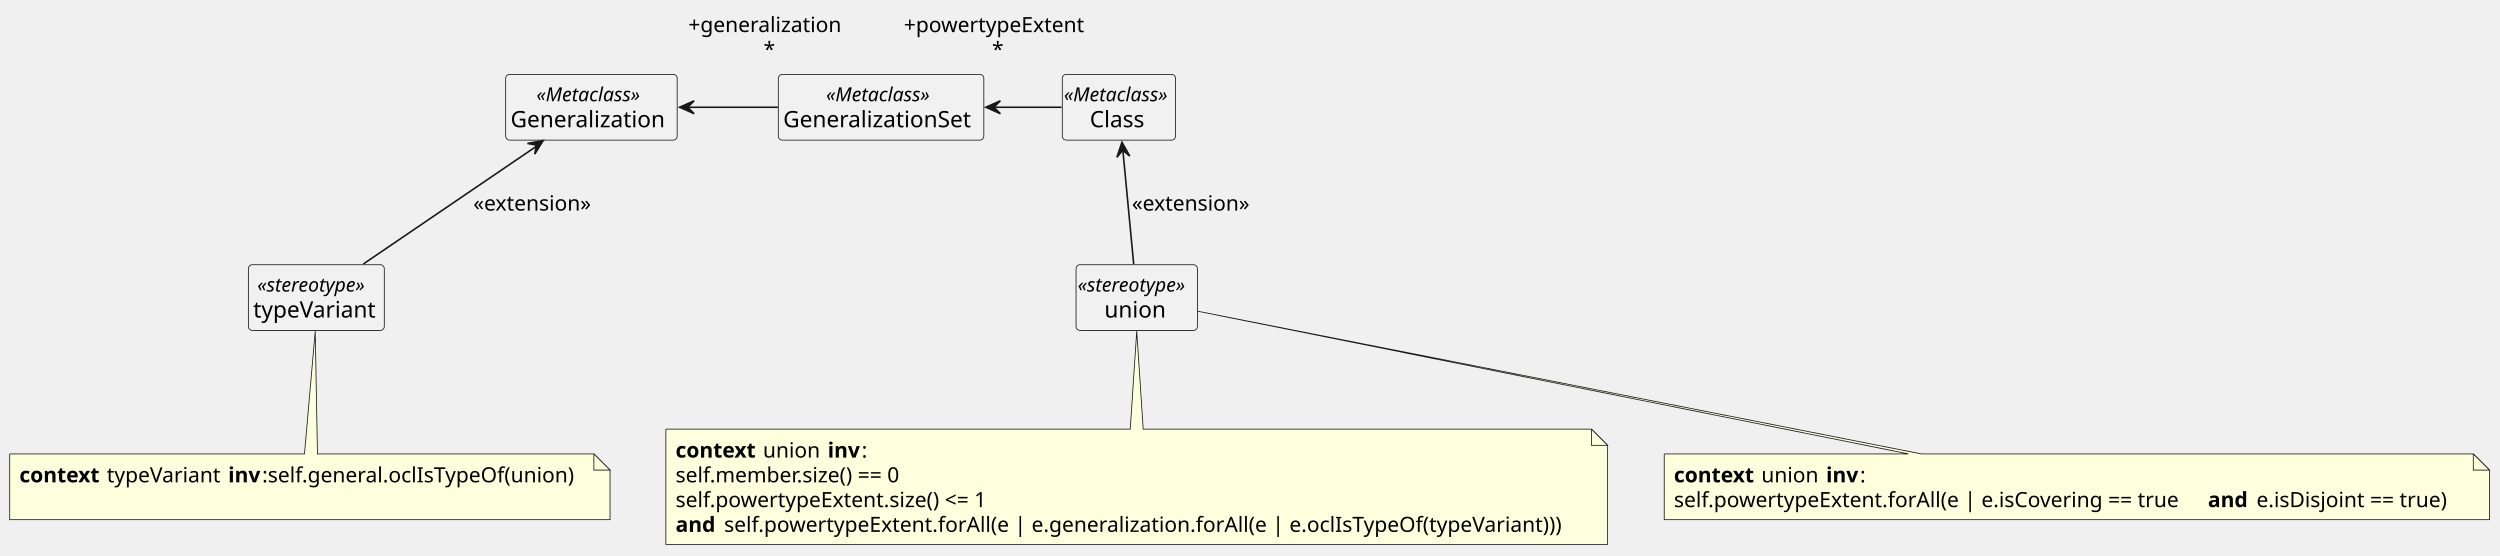
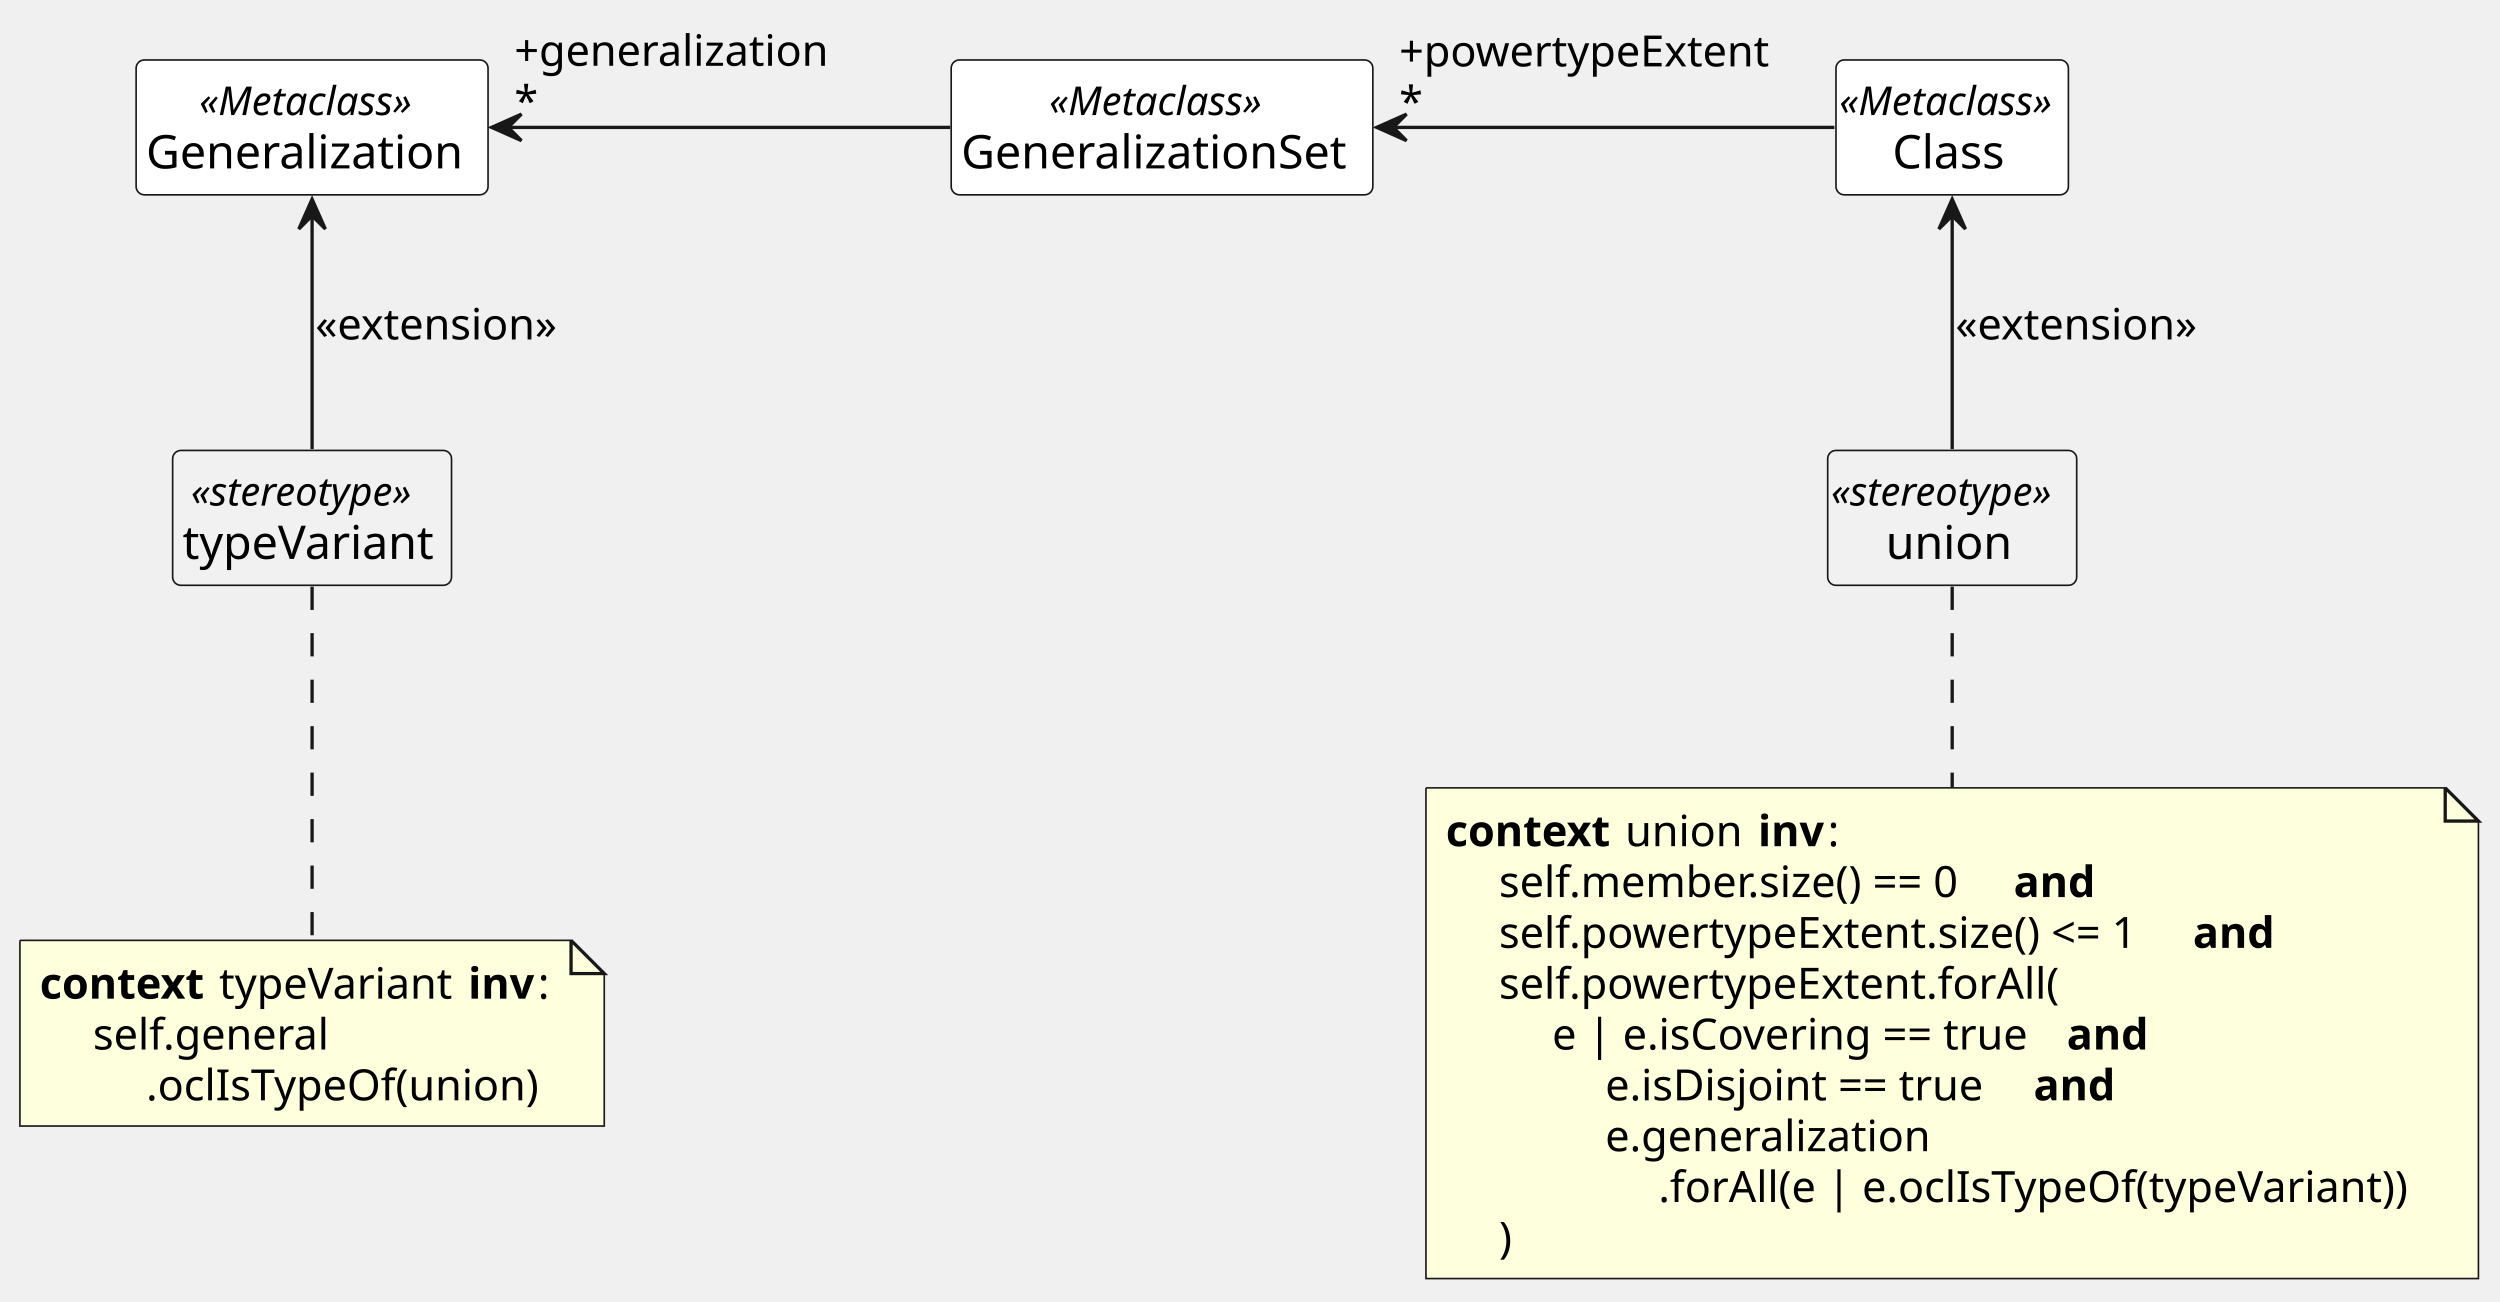
- <svg xmlns="http://www.w3.org/2000/svg" contentStyleType="text/css" height="343px" preserveAspectRatio="none" style="width:1545px;height:343px;" version="1.1" viewBox="0 0 1545 343" width="1545px" zoomAndPan="magnify">
+ <svg xmlns="http://www.w3.org/2000/svg" contentStyleType="text/css" height="392px" preserveAspectRatio="none" style="width:753px;height:392px;" version="1.1" viewBox="0 0 753 392" width="753px" zoomAndPan="magnify">
  <defs />
  <g>
    <g id="elem_Class">
-       <rect codeLine="5" fill="#F1F1F1" height="40.621" id="Class" rx="2.5" ry="2.5" style="stroke:#181818;stroke-width:0.5;" width="70" x="656.5" y="45.968" />
-       <text fill="#000000" font-family="sans-serif" font-size="12" font-style="italic" lengthAdjust="spacing" textLength="68" x="657.5" y="62.569">«Metaclass»</text>
-       <text fill="#000000" font-family="sans-serif" font-size="14" lengthAdjust="spacing" textLength="36" x="673.5" y="78.636">Class</text>
+       <rect codeLine="9" fill="#FFFFFF" height="40.621" id="Class" rx="2.5" ry="2.5" style="stroke:#181818;stroke-width:0.5;" width="70" x="553" y="18.057" />
+       <text fill="#000000" font-family="sans-serif" font-size="12" font-style="italic" lengthAdjust="spacing" textLength="68" x="554" y="34.658">«Metaclass»</text>
+       <text fill="#000000" font-family="sans-serif" font-size="14" lengthAdjust="spacing" textLength="36" x="570" y="50.725">Class</text>
    </g>
    <g id="elem_GeneralizationSet">
-       <rect codeLine="6" fill="#F1F1F1" height="40.621" id="GeneralizationSet" rx="2.5" ry="2.5" style="stroke:#181818;stroke-width:0.5;" width="127" x="481" y="45.968" />
-       <text fill="#000000" font-family="sans-serif" font-size="12" font-style="italic" lengthAdjust="spacing" textLength="68" x="510.5" y="62.569">«Metaclass»</text>
-       <text fill="#000000" font-family="sans-serif" font-size="14" lengthAdjust="spacing" textLength="121" x="484" y="78.636">GeneralizationSet</text>
+       <rect codeLine="10" fill="#FFFFFF" height="40.621" id="GeneralizationSet" rx="2.5" ry="2.5" style="stroke:#181818;stroke-width:0.5;" width="127" x="286.5" y="18.057" />
+       <text fill="#000000" font-family="sans-serif" font-size="12" font-style="italic" lengthAdjust="spacing" textLength="68" x="316" y="34.658">«Metaclass»</text>
+       <text fill="#000000" font-family="sans-serif" font-size="14" lengthAdjust="spacing" textLength="121" x="289.5" y="50.725">GeneralizationSet</text>
    </g>
    <g id="elem_Generalization">
-       <rect codeLine="8" fill="#F1F1F1" height="40.621" id="Generalization" rx="2.5" ry="2.5" style="stroke:#181818;stroke-width:0.5;" width="106" x="312.5" y="45.968" />
-       <text fill="#000000" font-family="sans-serif" font-size="12" font-style="italic" lengthAdjust="spacing" textLength="68" x="331.5" y="62.569">«Metaclass»</text>
-       <text fill="#000000" font-family="sans-serif" font-size="14" lengthAdjust="spacing" textLength="100" x="315.5" y="78.636">Generalization</text>
+       <rect codeLine="11" fill="#FFFFFF" height="40.621" id="Generalization" rx="2.5" ry="2.5" style="stroke:#181818;stroke-width:0.5;" width="106" x="41" y="18.057" />
+       <text fill="#000000" font-family="sans-serif" font-size="12" font-style="italic" lengthAdjust="spacing" textLength="68" x="60" y="34.658">«Metaclass»</text>
+       <text fill="#000000" font-family="sans-serif" font-size="14" lengthAdjust="spacing" textLength="100" x="44" y="50.725">Generalization</text>
    </g>
    <g id="elem_union">
-       <rect codeLine="11" fill="#F1F1F1" height="40.621" id="union" rx="2.5" ry="2.5" style="stroke:#181818;stroke-width:0.5;" width="75" x="665" y="163.588" />
-       <text fill="#000000" font-family="sans-serif" font-size="12" font-style="italic" lengthAdjust="spacing" textLength="73" x="666" y="180.19">«stereotype»</text>
-       <text fill="#000000" font-family="sans-serif" font-size="14" lengthAdjust="spacing" textLength="40" x="682.5" y="196.256">union</text>
+       <rect codeLine="16" fill="#F1F1F1" height="40.621" id="union" rx="2.5" ry="2.5" style="stroke:#181818;stroke-width:0.5;" width="75" x="550.5" y="135.677" />
+       <text fill="#000000" font-family="sans-serif" font-size="12" font-style="italic" lengthAdjust="spacing" textLength="73" x="551.5" y="152.279">«stereotype»</text>
+       <text fill="#000000" font-family="sans-serif" font-size="14" lengthAdjust="spacing" textLength="40" x="568" y="168.345">union</text>
+     </g>
+     <g id="elem_GMN12">
+       <path d="M429.5,237.307 L429.5,385.102 L746.5,385.102 L746.5,247.307 L736.5,237.307 L429.5,237.307 " fill="#FEFFDD" style="stroke:#181818;stroke-width:0.5;" />
+       <path d="M736.5,237.307 L736.5,247.307 L746.5,247.307 L736.5,237.307 " fill="#FEFFDD" style="stroke:#181818;stroke-width:1.0;" />
+       <text fill="#000000" font-family="sans-serif" font-size="13" font-weight="bold" lengthAdjust="spacing" textLength="50" x="435.5" y="254.875">context</text>
+       <text fill="#000000" font-family="sans-serif" font-size="13" lengthAdjust="spacing" textLength="36" x="489.5" y="254.875">union</text>
+       <text fill="#000000" font-family="sans-serif" font-size="13" font-weight="bold" lengthAdjust="spacing" textLength="21" x="529.5" y="254.875">inv</text>
+       <text fill="#000000" font-family="sans-serif" font-size="13" lengthAdjust="spacing" textLength="4" x="550.5" y="254.875">:</text>
+       <text fill="#000000" font-family="sans-serif" font-size="13" lengthAdjust="spacing" textLength="151" x="451.5" y="270.186">self.member.size() == 0</text>
+       <text fill="#000000" font-family="sans-serif" font-size="13" font-weight="bold" lengthAdjust="spacing" textLength="26" x="606.5" y="270.186">and</text>
+       <text fill="#000000" font-family="sans-serif" font-size="13" lengthAdjust="spacing" textLength="205" x="451.5" y="285.496">self.powertypeExtent.size() &lt;= 1</text>
+       <text fill="#000000" font-family="sans-serif" font-size="13" font-weight="bold" lengthAdjust="spacing" textLength="26" x="660.5" y="285.496">and</text>
+       <text fill="#000000" font-family="sans-serif" font-size="13" lengthAdjust="spacing" textLength="175" x="451.5" y="300.807">self.powertypeExtent.forAll(</text>
+       <text fill="#000000" font-family="sans-serif" font-size="13" lengthAdjust="spacing" textLength="151" x="467.5" y="316.117">e | e.isCovering == true</text>
+       <text fill="#000000" font-family="sans-serif" font-size="13" font-weight="bold" lengthAdjust="spacing" textLength="26" x="622.5" y="316.117">and</text>
+       <text fill="#000000" font-family="sans-serif" font-size="13" lengthAdjust="spacing" textLength="125" x="483.5" y="331.428">e.isDisjoint == true</text>
+       <text fill="#000000" font-family="sans-serif" font-size="13" font-weight="bold" lengthAdjust="spacing" textLength="26" x="612.5" y="331.428">and</text>
+       <text fill="#000000" font-family="sans-serif" font-size="13" lengthAdjust="spacing" textLength="100" x="483.5" y="346.738">e.generalization</text>
+       <text fill="#000000" font-family="sans-serif" font-size="13" lengthAdjust="spacing" textLength="232" x="499.5" y="362.049">.forAll(e | e.oclIsTypeOf(typeVariant))</text>
+       <text fill="#000000" font-family="sans-serif" font-size="13" lengthAdjust="spacing" textLength="4" x="451.5" y="377.36">)</text>
    </g>
    <g id="elem_typeVariant">
-       <rect codeLine="14" fill="#F1F1F1" height="40.621" id="typeVariant" rx="2.5" ry="2.5" style="stroke:#181818;stroke-width:0.5;" width="84" x="153.5" y="163.588" />
-       <text fill="#000000" font-family="sans-serif" font-size="12" font-style="italic" lengthAdjust="spacing" textLength="73" x="159" y="180.19">«stereotype»</text>
-       <text fill="#000000" font-family="sans-serif" font-size="14" lengthAdjust="spacing" textLength="78" x="156.5" y="196.256">typeVariant</text>
+       <rect codeLine="31" fill="#F1F1F1" height="40.621" id="typeVariant" rx="2.5" ry="2.5" style="stroke:#181818;stroke-width:0.5;" width="84" x="52" y="135.677" />
+       <text fill="#000000" font-family="sans-serif" font-size="12" font-style="italic" lengthAdjust="spacing" textLength="73" x="57.5" y="152.279">«stereotype»</text>
+       <text fill="#000000" font-family="sans-serif" font-size="14" lengthAdjust="spacing" textLength="78" x="55" y="168.345">typeVariant</text>
    </g>
-     <g id="elem_n2">
-       <path d="M6,280.518 L6,321.139 A0,0 0 0 0 6,321.139 L377,321.139 A0,0 0 0 0 377,321.139 L377,290.518 L367,280.518 L196.18,280.518 L194.81,204.648 L188.18,280.518 L6,280.518 A0,0 0 0 0 6,280.518 " fill="#FEFFDD" style="stroke:#181818;stroke-width:0.5;" />
-       <path d="M367,280.518 L367,290.518 L377,290.518 L367,280.518 " fill="#FEFFDD" style="stroke:#181818;stroke-width:0.5;" />
-       <text fill="#000000" font-family="sans-serif" font-size="13" font-weight="bold" lengthAdjust="spacing" textLength="50" x="12" y="298.086">context</text>
-       <text fill="#000000" font-family="sans-serif" font-size="13" lengthAdjust="spacing" textLength="71" x="66" y="298.086">typeVariant</text>
-       <text fill="#000000" font-family="sans-serif" font-size="13" font-weight="bold" lengthAdjust="spacing" textLength="21" x="141" y="298.086">inv</text>
-       <text fill="#000000" font-family="sans-serif" font-size="13" lengthAdjust="spacing" textLength="200" x="162" y="298.086">:self.general.oclIsTypeOf(union)</text>
-       <text fill="#000000" font-family="sans-serif" font-size="13" lengthAdjust="spacing" textLength="4" x="12" y="313.397"> </text>
-     </g>
-     <g id="elem_n1">
-       <path d="M411.5,265.208 L411.5,336.45 A0,0 0 0 0 411.5,336.45 L993.5,336.45 A0,0 0 0 0 993.5,336.45 L993.5,275.208 L983.5,265.208 L706.5,265.208 L702.5,204.648 L698.5,265.208 L411.5,265.208 A0,0 0 0 0 411.5,265.208 " fill="#FEFFDD" style="stroke:#181818;stroke-width:0.5;" />
-       <path d="M983.5,265.208 L983.5,275.208 L993.5,275.208 L983.5,265.208 " fill="#FEFFDD" style="stroke:#181818;stroke-width:0.5;" />
-       <text fill="#000000" font-family="sans-serif" font-size="13" font-weight="bold" lengthAdjust="spacing" textLength="50" x="417.5" y="282.776">context</text>
-       <text fill="#000000" font-family="sans-serif" font-size="13" lengthAdjust="spacing" textLength="36" x="471.5" y="282.776">union</text>
-       <text fill="#000000" font-family="sans-serif" font-size="13" font-weight="bold" lengthAdjust="spacing" textLength="21" x="511.5" y="282.776">inv</text>
-       <text fill="#000000" font-family="sans-serif" font-size="13" lengthAdjust="spacing" textLength="4" x="532.5" y="282.776">:</text>
-       <text fill="#000000" font-family="sans-serif" font-size="13" lengthAdjust="spacing" textLength="151" x="417.5" y="298.087">self.member.size() == 0</text>
-       <text fill="#000000" font-family="sans-serif" font-size="13" lengthAdjust="spacing" textLength="205" x="417.5" y="313.397">self.powertypeExtent.size() &lt;= 1</text>
-       <text fill="#000000" font-family="sans-serif" font-size="13" font-weight="bold" lengthAdjust="spacing" textLength="26" x="417.5" y="328.708">and</text>
-       <text fill="#000000" font-family="sans-serif" font-size="13" lengthAdjust="spacing" textLength="531" x="447.5" y="328.708">self.powertypeExtent.forAll(e | e.generalization.forAll(e | e.oclIsTypeOf(typeVariant)))</text>
-     </g>
-     <g id="elem_n3">
-       <path d="M1028.5,280.518 L1028.5,321.139 A0,0 0 0 0 1028.5,321.139 L1538.5,321.139 A0,0 0 0 0 1538.5,321.139 L1538.5,290.518 L1528.5,280.518 L1187.42,280.518 L740.17,192.348 L1179.42,280.518 L1028.5,280.518 A0,0 0 0 0 1028.5,280.518 " fill="#FEFFDD" style="stroke:#181818;stroke-width:0.5;" />
-       <path d="M1528.5,280.518 L1528.5,290.518 L1538.5,290.518 L1528.5,280.518 " fill="#FEFFDD" style="stroke:#181818;stroke-width:0.5;" />
-       <text fill="#000000" font-family="sans-serif" font-size="13" font-weight="bold" lengthAdjust="spacing" textLength="50" x="1034.5" y="298.086">context</text>
-       <text fill="#000000" font-family="sans-serif" font-size="13" lengthAdjust="spacing" textLength="36" x="1088.5" y="298.086">union</text>
-       <text fill="#000000" font-family="sans-serif" font-size="13" font-weight="bold" lengthAdjust="spacing" textLength="21" x="1128.5" y="298.086">inv</text>
-       <text fill="#000000" font-family="sans-serif" font-size="13" lengthAdjust="spacing" textLength="4" x="1149.5" y="298.086">:</text>
-       <text fill="#000000" font-family="sans-serif" font-size="13" lengthAdjust="spacing" textLength="326" x="1034.5" y="313.397">self.powertypeExtent.forAll(e | e.isCovering == true</text>
-       <text fill="#000000" font-family="sans-serif" font-size="13" font-weight="bold" lengthAdjust="spacing" textLength="26" x="1364.5" y="313.397">and</text>
-       <text fill="#000000" font-family="sans-serif" font-size="13" lengthAdjust="spacing" textLength="129" x="1394.5" y="313.397">e.isDisjoint == true)</text>
+     <g id="elem_GMN18">
+       <path d="M6,283.237 L6,339.168 L182,339.168 L182,293.237 L172,283.237 L6,283.237 " fill="#FEFFDD" style="stroke:#181818;stroke-width:0.5;" />
+       <path d="M172,283.237 L172,293.237 L182,293.237 L172,283.237 " fill="#FEFFDD" style="stroke:#181818;stroke-width:1.0;" />
+       <text fill="#000000" font-family="sans-serif" font-size="13" font-weight="bold" lengthAdjust="spacing" textLength="50" x="12" y="300.805">context</text>
+       <text fill="#000000" font-family="sans-serif" font-size="13" lengthAdjust="spacing" textLength="71" x="66" y="300.805">typeVariant</text>
+       <text fill="#000000" font-family="sans-serif" font-size="13" font-weight="bold" lengthAdjust="spacing" textLength="21" x="141" y="300.805">inv</text>
+       <text fill="#000000" font-family="sans-serif" font-size="13" lengthAdjust="spacing" textLength="4" x="162" y="300.805">:</text>
+       <text fill="#000000" font-family="sans-serif" font-size="13" lengthAdjust="spacing" textLength="73" x="28" y="316.116">self.general</text>
+       <text fill="#000000" font-family="sans-serif" font-size="13" lengthAdjust="spacing" textLength="123" x="44" y="331.426">.oclIsTypeOf(union)</text>
    </g>
    <g id="link_GeneralizationSet_Class">
-       <path codeLine="7" d="M614.21,66.278 C628.16,66.278 642.1,66.278 656.05,66.278 " fill="none" id="GeneralizationSet-backto-Class" style="stroke:#181818;stroke-width:1.0;" />
-       <polygon fill="#181818" points="609.24,66.278,618.24,70.278,614.24,66.278,618.24,62.278,609.24,66.278" style="stroke:#181818;stroke-width:1.0;" />
-       <text fill="#000000" font-family="sans-serif" font-size="13" lengthAdjust="spacing" textLength="115" x="558.563" y="19.862">+powertypeExtent</text>
-       <text fill="#000000" font-family="sans-serif" font-size="13" lengthAdjust="spacing" textLength="6" x="613.063" y="35.173">*</text>
+       <path codeLine="13" d="M419.64,38.367 C425.55,38.367 429.33,38.367 429.33,38.367 C429.33,38.367 508.67,38.367 508.67,38.367 C508.67,38.367 531.39,38.367 552.51,38.367 " fill="none" id="GeneralizationSet-backto-Class" style="stroke:#181818;stroke-width:1.0;" />
+       <polygon fill="#181818" points="414.66,38.367,423.66,42.367,419.66,38.367,423.66,34.367,414.66,38.367" style="stroke:#181818;stroke-width:1.0;" />
+       <text fill="#000000" font-family="sans-serif" font-size="13" lengthAdjust="spacing" textLength="115" x="421.422" y="19.994">+powertypeExtent</text>
+       <text fill="#000000" font-family="sans-serif" font-size="13" lengthAdjust="spacing" textLength="6" x="421.422" y="35.305">*</text>
    </g>
    <g id="link_Generalization_GeneralizationSet">
-       <path codeLine="9" d="M424.78,66.278 C443.44,66.278 462.1,66.278 480.76,66.278 " fill="none" id="Generalization-backto-GeneralizationSet" style="stroke:#181818;stroke-width:1.0;" />
-       <polygon fill="#181818" points="419.99,66.278,428.99,70.278,424.99,66.278,428.99,62.278,419.99,66.278" style="stroke:#181818;stroke-width:1.0;" />
-       <text fill="#000000" font-family="sans-serif" font-size="13" lengthAdjust="spacing" textLength="99" x="425.377" y="19.811">+generalization</text>
-       <text fill="#000000" font-family="sans-serif" font-size="13" lengthAdjust="spacing" textLength="6" x="471.877" y="35.121">*</text>
+       <path codeLine="14" d="M153.05,38.367 C167.71,38.367 179.33,38.367 179.33,38.367 C179.33,38.367 264.67,38.367 264.67,38.367 C264.67,38.367 273.85,38.367 286.2,38.367 " fill="none" id="Generalization-backto-GeneralizationSet" style="stroke:#181818;stroke-width:1.0;" />
+       <polygon fill="#181818" points="148.07,38.367,157.07,42.367,153.07,38.367,157.07,34.367,148.07,38.367" style="stroke:#181818;stroke-width:1.0;" />
+       <text fill="#000000" font-family="sans-serif" font-size="13" lengthAdjust="spacing" textLength="99" x="154.923" y="19.811">+generalization</text>
+       <text fill="#000000" font-family="sans-serif" font-size="13" lengthAdjust="spacing" textLength="6" x="154.923" y="35.121">*</text>
    </g>
    <g id="link_Class_union">
-       <path codeLine="12" d="M693.91,92.628 C695.93,113.858 698.77,143.718 700.62,163.188 " fill="none" id="Class-backto-union" style="stroke:#181818;stroke-width:1.0;" />
-       <polygon fill="#181818" points="693.37,87.888,690.237,97.225,693.842,92.866,698.202,96.47,693.37,87.888" style="stroke:#181818;stroke-width:1.0;" />
-       <text fill="#000000" font-family="sans-serif" font-size="13" lengthAdjust="spacing" textLength="76" x="699.5" y="130.156">«extension»</text>
+       <path codeLine="17" d="M588,64.727 C588,85.957 588,115.817 588,135.277 " fill="none" id="Class-backto-union" style="stroke:#181818;stroke-width:1.0;" />
+       <polygon fill="#181818" points="588,59.987,584,68.987,588,64.987,592,68.987,588,59.987" style="stroke:#181818;stroke-width:1.0;" />
+       <text fill="#000000" font-family="sans-serif" font-size="13" lengthAdjust="spacing" textLength="76" x="589" y="102.245">«extension»</text>
+     </g>
+     <g id="link_union_GMN12">
+       <path d="M588,176.707 C588,192.227 588,214.877 588,237.127 " fill="none" id="union-GMN12" style="stroke:#181818;stroke-width:1.0;stroke-dasharray:7.0,7.0;" />
    </g>
    <g id="link_Generalization_typeVariant">
-       <path codeLine="15" d="M331.76,90.218 C300.41,111.548 254.21,142.968 224.48,163.188 " fill="none" id="Generalization-backto-typeVariant" style="stroke:#181818;stroke-width:1.0;" />
-       <polygon fill="#181818" points="335.66,86.888,325.968,88.636,331.524,89.698,330.463,95.254,335.66,86.888" style="stroke:#181818;stroke-width:1.0;" />
-       <text fill="#000000" font-family="sans-serif" font-size="13" lengthAdjust="spacing" textLength="76" x="292.5" y="130.156">«extension»</text>
+       <path codeLine="32" d="M94,64.727 C94,85.957 94,115.817 94,135.277 " fill="none" id="Generalization-backto-typeVariant" style="stroke:#181818;stroke-width:1.0;" />
+       <polygon fill="#181818" points="94,59.987,90,68.987,94,64.987,98,68.987,94,59.987" style="stroke:#181818;stroke-width:1.0;" />
+       <text fill="#000000" font-family="sans-serif" font-size="13" lengthAdjust="spacing" textLength="76" x="95" y="102.245">«extension»</text>
+     </g>
+     <g id="link_typeVariant_GMN18">
+       <path d="M94,176.707 C94,203.697 94,252.287 94,282.807 " fill="none" id="typeVariant-GMN18" style="stroke:#181818;stroke-width:1.0;stroke-dasharray:7.0,7.0;" />
    </g>
  </g>
</svg>
